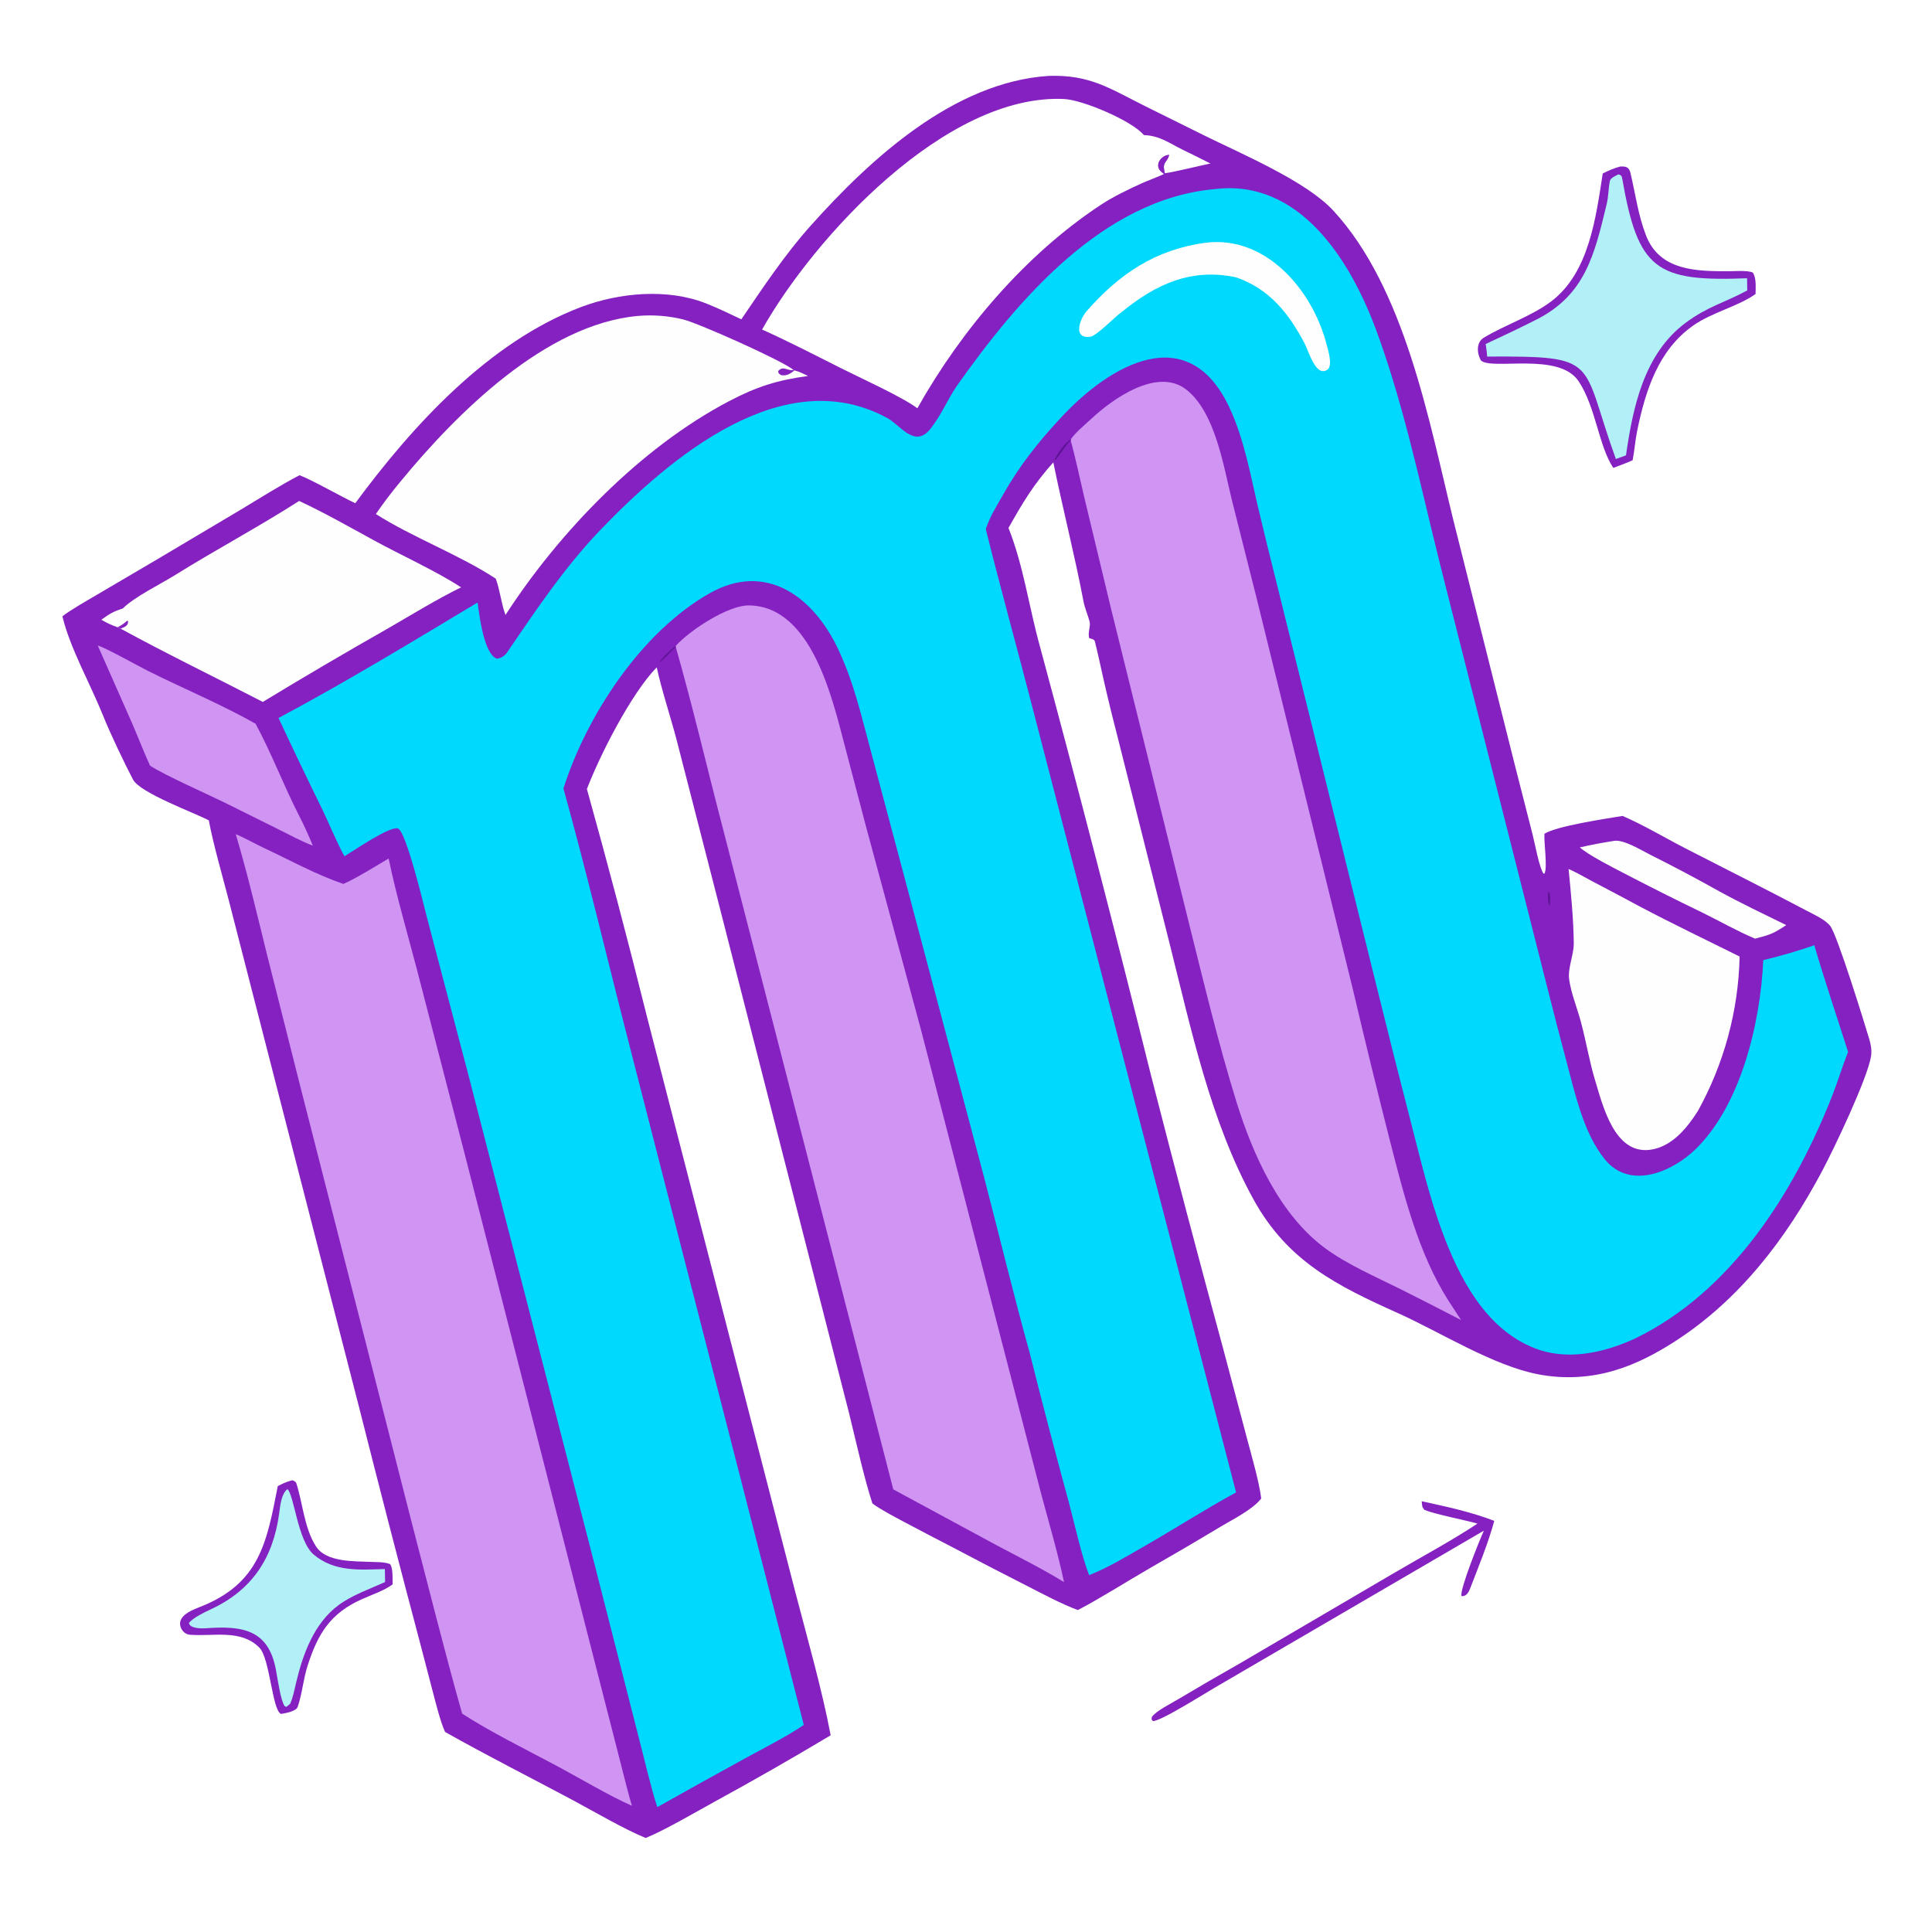
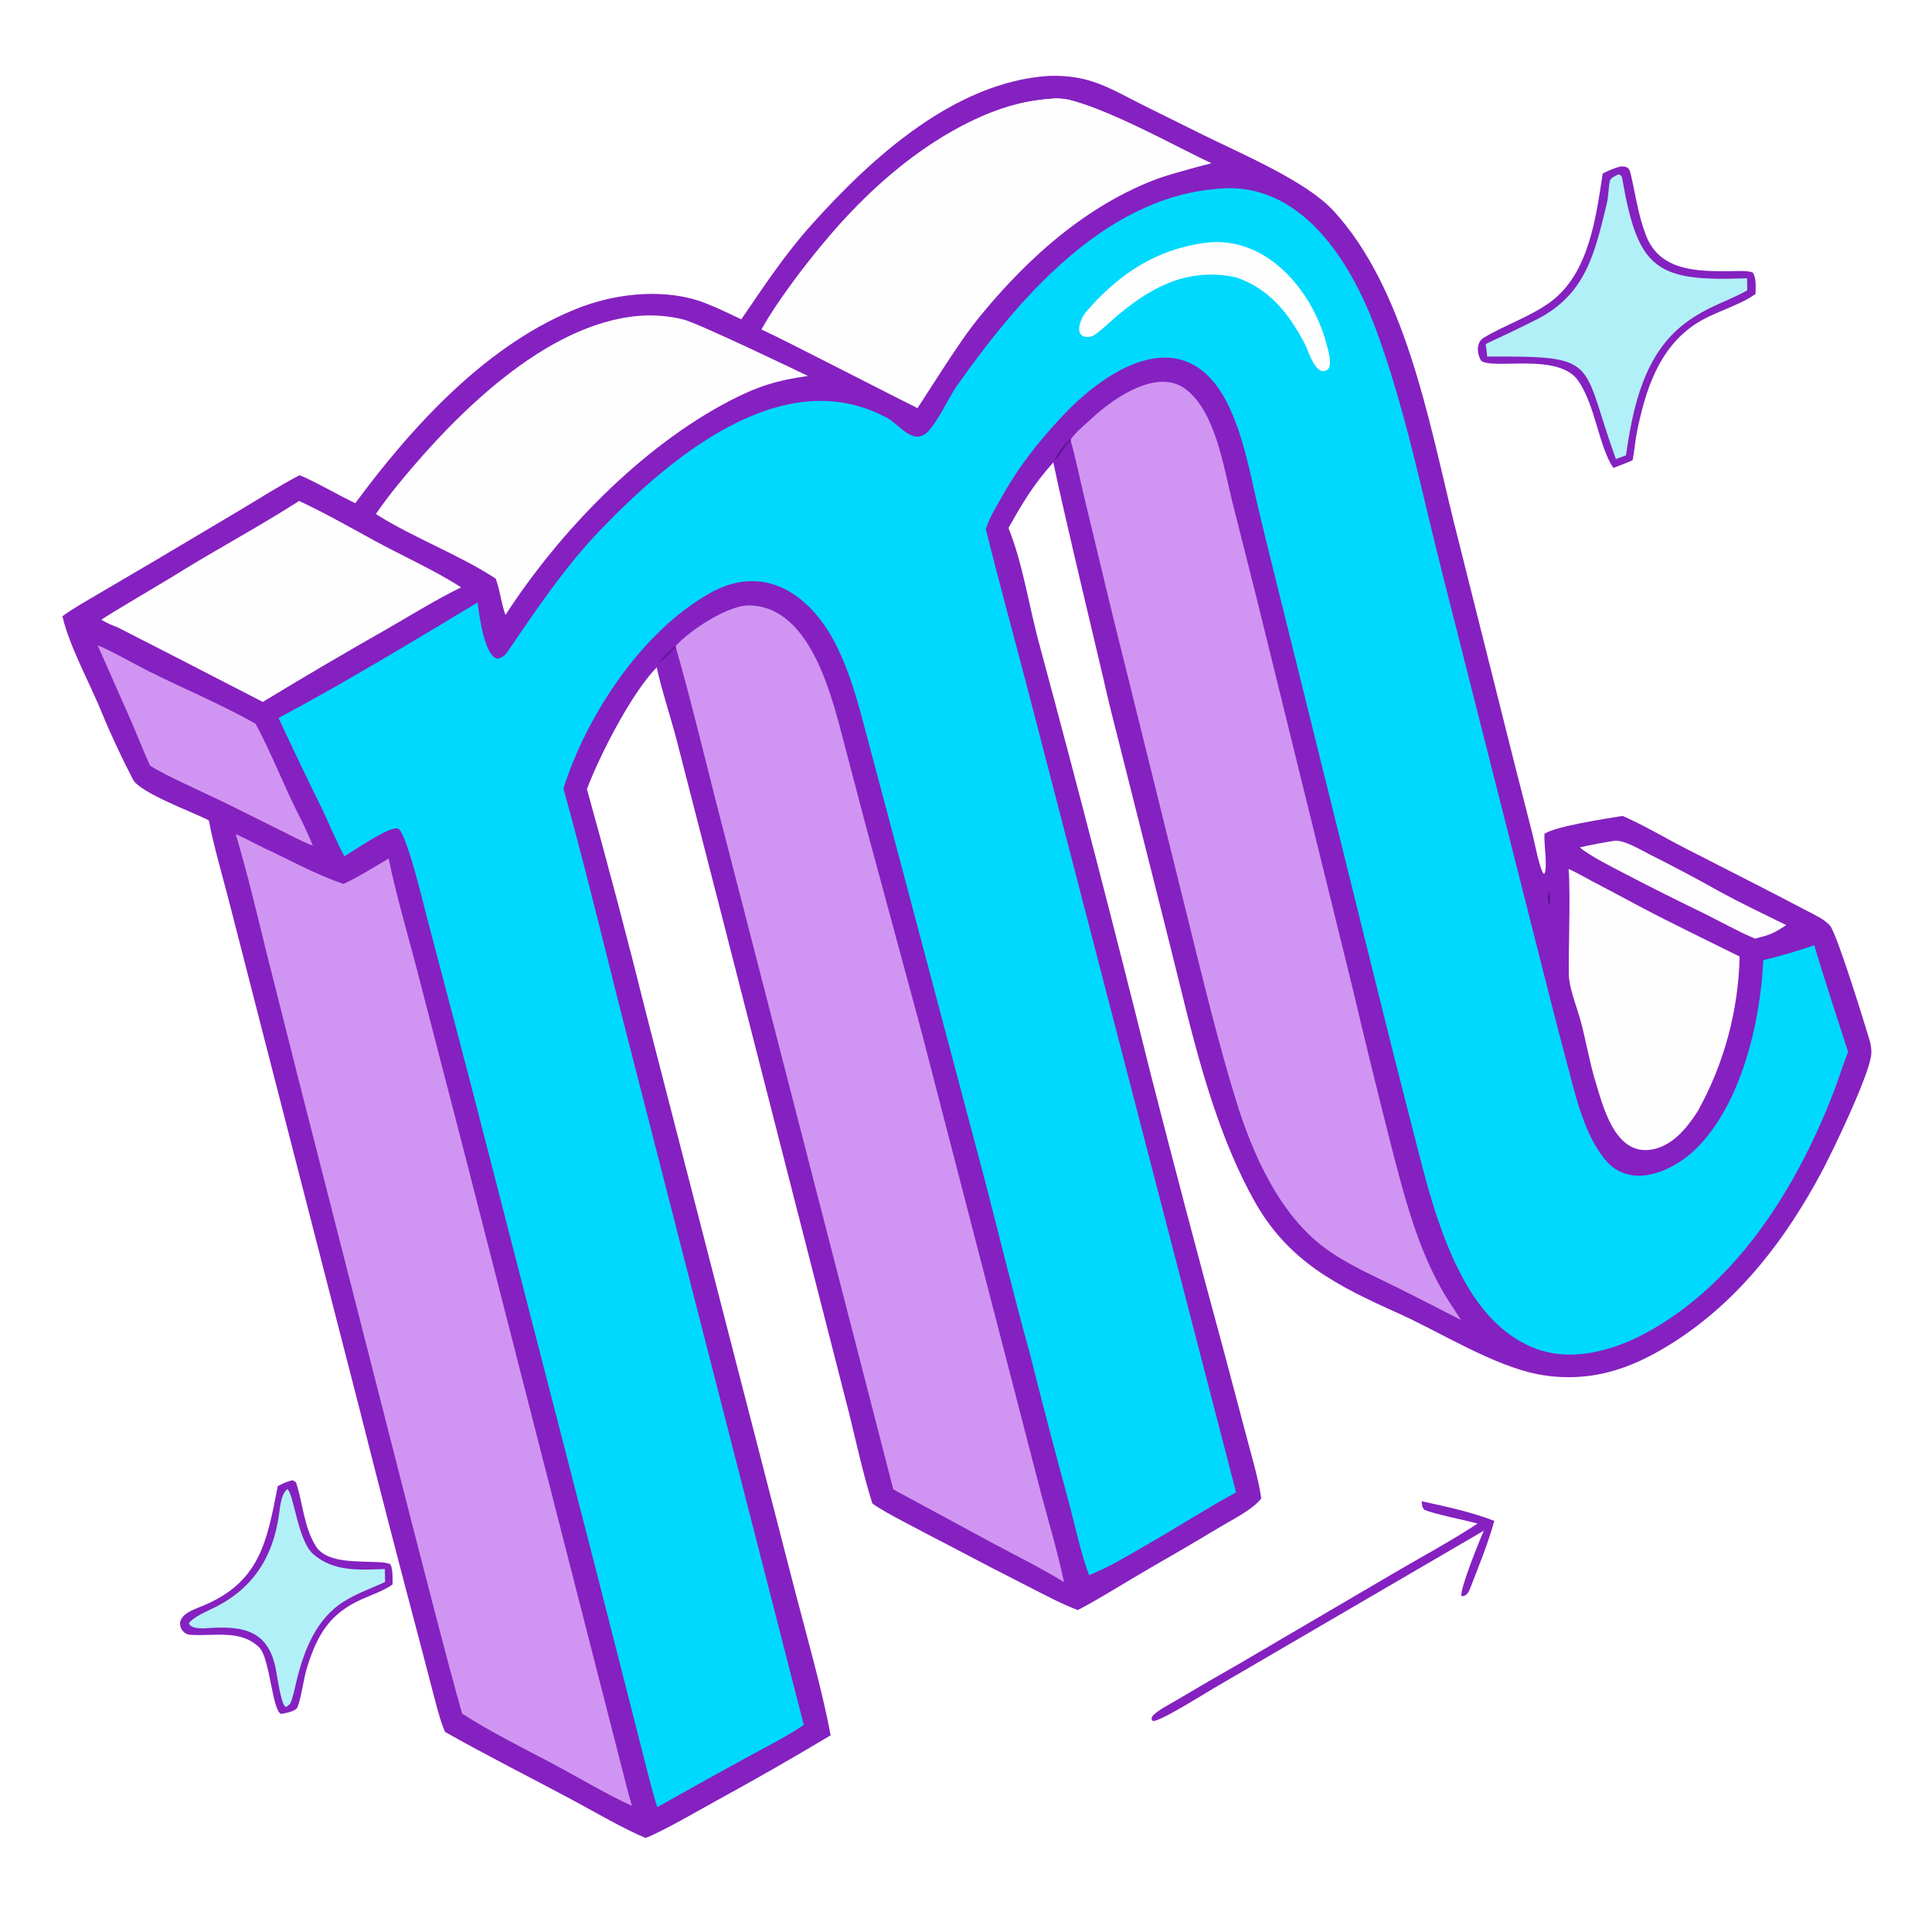
- <svg xmlns="http://www.w3.org/2000/svg" width="1024" height="1024" viewBox="0 0 1024 1024">
-   <path fill="#8521C0" d="M555.815 40.225C577.818 39.489 588.215 46.944 607.07 56.316L637.722 71.522C658.094 81.603 692.19 95.942 706.651 111.599C744.708 152.805 757.383 223.175 770.329 275.786L802.878 405.41L812.386 442.636C813.506 447.144 815.89 460.027 818.096 463.045L818.686 462.946C820.236 458.737 818.279 447.409 818.58 441.915C824.974 437.814 851.164 433.917 859.987 432.46C871.357 437.373 882.321 444 893.357 449.672C914.733 460.66 936.262 471.432 957.512 482.655C961.36 484.687 967.33 487.332 970.046 490.77C973.8 495.519 988.164 542.151 990.758 550.789C991.639 553.724 992.172 556.786 991.687 559.845C989.833 571.537 972.218 608.526 965.786 620.64C946.786 656.426 922.023 688.938 887.576 711.076C877.836 717.336 867.414 722.855 856.3 726.2C843.054 730.268 829.015 731.035 815.404 728.437C791.404 723.874 763.513 706.134 741.265 696.134C708.842 681.56 682.616 668.675 664.521 635.963C641.558 594.449 631.28 545.233 619.74 499.42L591.906 388.861C589.309 378.862 586.873 368.823 584.599 358.746C583.292 352.913 581.799 345.927 580.32 340.056C579.992 338.755 578.633 338.665 577.297 338.245C576.443 335.171 578.146 331.968 577.525 329.534C576.664 326.162 574.962 322.369 574.29 318.825C569.604 294.122 563.291 269.694 558.282 245.051C547.799 256.771 542.094 266.372 534.515 279.84C542.438 299.639 545.472 322.161 551.188 342.635C571.588 418.296 591.234 494.159 610.121 570.211C622.552 618.708 635.333 667.114 648.465 715.425L661.12 763.109C663.548 772.291 667.302 785.083 668.483 794.223C663.944 800.138 653.309 805.342 646.758 809.27C634.391 816.715 621.941 824.021 609.408 831.184C598.064 837.722 582.195 847.735 571.275 853.365C562.472 850.08 553.023 844.986 544.549 840.663C531.288 833.941 518.088 827.098 504.95 820.137C496.173 815.599 487.418 811.018 478.687 806.391C474.114 803.947 466.381 799.907 462.383 796.856C457.854 782.891 453.707 763.925 450.118 749.389L381.407 480.807L358.617 392.14C355.697 380.917 350.252 364.247 348.091 353.689C334.555 367.568 318.008 400.084 311.07 418.207C322.252 458.296 332.87 498.54 342.921 538.927L391.083 725.786L421.456 843.542C427.689 867.518 435.806 895.873 440.266 919.746C419.777 932.006 399.046 943.86 378.086 955.298C368.192 960.764 352.271 970.072 342.23 974.172C330.465 969.332 315.176 960.315 303.42 954.027C281.137 942.107 257.838 930.377 235.897 917.97C233.564 913.004 231.035 902.932 229.604 897.456L222.444 870.041C211.509 828.807 200.823 787.508 190.388 746.144L139.392 547.823L121.198 476.955C117.994 464.551 112.883 446.909 110.681 434.824C103.012 430.735 74.224 420.311 70.475 413.141C65.793 404.186 58.424 388.786 54.559 379.12C48.049 362.841 36.999 343.314 33.083 326.648C37.575 323.161 45.685 318.596 50.831 315.547L82.695 296.826L127.52 270.182C137.765 264.031 148.192 257.415 158.736 251.878C164.937 254.117 180.8 263.207 188.305 266.716C218.453 225.818 259.037 181.25 307.92 162.756C328.214 155.078 353.684 152.78 373.942 160.701C380.244 163.165 386.726 166.309 392.914 169.246C404.458 152.312 415.919 135.011 429.579 119.723C461.439 84.065 505.628 43.497 555.815 40.225ZM617.009 92.147C610.326 88.179 615.772 82.066 619.631 82.122C618.643 86.42 615.885 85.421 617.24 91.22L617.387 91.822C621.52 91.371 635.918 87.818 641.554 86.663C636.76 84.17 631.901 81.839 627.05 79.468C619.662 75.856 614.776 71.922 606.272 71.592C600.007 64.002 573.906 52.946 564.021 52.476C501.365 49.499 431.513 125.751 403.916 174.666C417.687 180.832 432.431 188.446 446.015 195.288C455.707 200.17 478.187 210.345 486.216 216.389C509.559 174.903 543.604 134.744 583.69 108.415C590.289 104.08 597.853 100.499 605.015 97.2C606.915 96.325 616.144 92.776 617.009 92.147Z" />
-   <path fill="#00D9FE" d="M644.065 100.202C689.153 94.796 715.98 138.578 729.433 175.047C740.162 204.13 747.519 233.834 754.739 263.913C759.625 284.531 764.706 305.102 769.983 325.623L820.876 526.482C823.915 538.509 827.036 550.516 830.237 562.501C834.844 579.711 839.269 600.523 850.596 614.475C863.791 630.728 885.953 621.305 898.395 609.368C922.802 585.952 933.126 541.754 934.57 508.893C943.711 506.714 952.736 504.075 961.611 500.985C967.071 519.66 973.624 538.945 979.526 557.583C976.546 564.921 974.36 572.399 971.475 579.813C951.334 631.557 917.877 684.739 866.26 709.608C849.964 717.029 830.87 721.308 813.657 714.674C787.331 704.529 773.304 677.109 764.123 652.067C757.635 634.373 753.089 615.387 748.359 597.004C741.97 572.28 735.722 547.521 729.616 522.727L676.772 309.612C673.312 295.867 669.942 282.1 666.66 268.311C662.592 250.738 659.315 232.654 651.787 216.359C629.933 169.053 588.488 193.065 562.097 221.582C550.078 234.57 540.304 246.855 531.539 262.382C527.884 268.856 524.949 273.264 522.473 280.373C530.33 311.975 539.424 344.641 547.582 376.363L655.146 790.992C638.775 799.923 622.918 810.124 606.731 819.406C597.255 824.839 587.417 830.86 577.252 834.853C573.214 824.555 569.464 807.245 566.412 795.889C559.248 769.707 552.37 743.448 545.78 717.116C537.306 686.739 529.538 654.398 521.505 623.697L477.056 456.229L460.998 395.946C456.092 377.61 452.235 360.886 444.108 343.791C431.005 316.227 406.039 297.568 376.165 314.421C340.076 334.78 310.936 379.057 298.632 417.935C310.97 462.275 321.802 508.202 333.335 552.951L426.024 914.239C417.608 920.079 404.37 926.775 395.093 931.864C379.472 940.414 363.905 949.064 348.394 957.812C344.894 947.188 341.305 931.401 338.356 920.152L315.655 831.177L248.276 569.794L226.296 486.288C224.918 481.125 215.301 440.507 210.912 439.117C206.6 437.752 188.338 450.348 182.571 453.839C178.752 447.021 174.471 436.61 170.947 429.269C163.005 413.109 155.231 396.867 147.628 380.545C182.207 362.164 219.458 339.573 253.128 319.348C254.003 325.641 256.409 346.751 263.356 349.118C265.53 348.941 267.624 347.513 268.811 345.766C284.031 323.371 299.552 300.263 318.423 280.669C354.913 242.777 415.09 191.42 470.368 221.61C477.289 225.39 484.802 237.807 493.176 227.279C498.679 220.295 502.053 212.207 506.937 204.834C539.253 159.03 584.639 105.394 644.065 100.202Z" />
-   <path fill="#FFFEFE" d="M638.829 128.672C670.931 124.617 695.371 153.604 702.905 181.752C703.812 185.139 706.637 193.93 703.475 195.99C697.257 200.041 693.529 185.7 691.448 181.99C683.071 166.079 672.809 153.08 655.138 146.989C631.591 141.948 612.625 150.502 594.402 165.499C591.137 167.624 581.525 177.826 577.946 178.463C568.451 179.793 572.242 169.178 575.881 165.01C593.22 145.149 612.449 132.272 638.829 128.672Z" />
-   <path fill="#D095F2" d="M358.091 342.414C365.354 334.264 385.784 320.722 397.011 320.881C430.216 321.353 441.161 370.293 447.859 395.696L459.03 438.191L488.174 545.925L538.058 738.527L551.898 792.007C556.062 807.505 560.622 822.849 563.957 838.552C552.228 831.336 539.82 825.194 527.663 818.715L473.458 789.405L383.715 441.27C375.287 409.136 367.185 374.476 358.17 342.895L358.091 342.414Z" />
-   <path fill="#D095F2" d="M124.968 442.164C128.173 443.335 136.185 447.715 139.697 449.359C153.71 455.915 167.311 463.463 181.981 468.506C187.901 466.046 199.979 458.583 205.992 455.034C209.769 473.562 216.112 495.286 220.961 513.795L246.104 610.895L331.756 945.497C332.731 949.383 333.784 953.249 334.914 957.093C323.363 952.081 305.525 941.484 294.007 935.368C278.135 926.939 259.805 917.879 244.94 908.253C235.624 875.313 226.893 840.194 218.222 806.979L158.79 574.334L141.584 506.218C136.141 484.217 131.45 464.011 124.968 442.164Z" />
-   <path fill="#D095F2" d="M567.626 232.691C570.723 228.52 574.726 225.438 578.308 222.079C589.662 211.433 613.552 194.336 628.979 206.659C644.126 218.759 648.496 247.013 652.896 264.957L666.289 318.067L717.143 524.738C723.38 551.253 729.853 577.712 736.562 604.112C743.93 632.727 751.621 664.167 767.723 689.421C769.906 692.845 772.208 696.191 774.389 699.641C763.586 694.063 752.687 688.45 741.829 683.044C728.879 676.596 714.208 670.272 702.519 661.706C678.272 643.934 664.06 612.069 655.319 583.909C645.764 553.129 637.985 520.59 630.147 489.215L589.052 323.36L574.709 263.664C572.475 254.298 570.041 242.585 567.48 233.455L567.626 232.691Z" />
-   <path fill="#FFFEFE" d="M199.218 272.433C203.374 266.393 207.81 260.552 212.511 254.926C242.007 219.126 289.112 171.901 338.004 167.462C346.115 166.751 354.289 167.381 362.195 169.328C370.485 171.432 414.671 191.117 420.624 196.115L421.038 196.328C423.698 196.945 425.795 198.097 428.263 199.27C411.903 201.501 401.054 204.954 386.462 212.598C339.582 237.154 296.347 282.007 267.915 325.949C265.522 319.414 265.055 312.797 262.749 306.693C244.014 294.297 217.749 284.386 199.218 272.433Z" />
-   <path fill="#8521C0" d="M421.038 196.328C418.999 198.105 416.563 199.485 413.85 198.766C412.402 197.524 412.753 198.263 412.456 196.649C415.232 193.646 416.874 196.642 420.624 196.115L421.038 196.328Z" />
-   <path fill="#FFFEFE" d="M158.55 265.518C171.778 271.674 185.268 279.324 198.174 286.393C212.08 294.009 231.431 302.802 244.375 311.306C231.653 317.529 218.165 325.836 205.766 332.997C183.416 345.68 161.256 358.693 139.292 372.033C114.569 359.249 88.216 346.463 63.927 333.194C63.563 332.937 62.736 332.656 62.278 332.473C58.599 331.058 57.103 330.44 53.715 328.482C58.163 325.272 59.794 324.221 65.095 322.507C71.235 316.336 84.914 309.711 92.6 304.917C114.285 291.393 137.04 279.295 158.55 265.518Z" />
-   <path fill="#8521C0" d="M62.278 332.473C64.484 331.4 65.476 330.612 67.363 329.03L67.87 329.132C68.093 331.714 66.071 332.313 63.927 333.194C63.563 332.937 62.736 332.656 62.278 332.473Z" />
-   <path fill="#FFFEFE" d="M831.384 460.608C834.804 461.98 840.331 465.188 843.746 467.001C852.175 471.41 860.578 475.869 868.955 480.377C886.339 489.57 904.44 498.225 922.034 506.978C921.407 535.713 913.786 563.862 899.831 588.988C898.383 591.268 896.83 593.481 895.178 595.618C890.025 602.302 883.006 608.436 874.288 609.447C855.674 611.607 849.558 586.191 845.459 572.664C842.394 562.552 840.612 551.583 837.832 541.347C835.806 533.884 832.726 526.576 831.663 518.937C830.929 513.127 834.064 506.241 834.13 500.328C834.033 487.397 832.633 473.456 831.384 460.608Z" />
-   <path fill="#D095F2" d="M51.812 342.136C55.735 343.174 73.13 352.949 78.351 355.558C96.919 364.839 117.557 373.438 135.473 383.615C143.907 399.176 150.468 416.654 158.597 432.467C161.112 437.359 163.732 443.133 165.813 448.214C160.142 446.092 153.543 442.543 148.026 439.789L119.265 425.487C109.052 420.47 87.862 411.177 79.534 405.822C76.117 398.35 73.094 390.453 69.808 382.876L51.812 342.136Z" />
-   <path fill="#FFFEFE" d="M855.508 445.667C860.609 444.861 869.922 450.645 874.682 453.041C886.98 459.19 899.131 465.63 911.122 472.357C922.23 478.46 935.282 484.712 946.738 490.32C939.909 494.832 938.211 495.471 930.215 497.5C920.48 493.387 912.009 488.474 902.598 483.85C888.488 477.032 874.481 470.003 860.581 462.766C854.838 459.777 841.926 453.228 837.351 449.141C843.694 447.666 849.069 446.717 855.508 445.667Z" />
-   <path fill="#8521C0" d="M617.009 92.147C610.326 88.179 615.772 82.066 619.631 82.122C618.643 86.42 615.885 85.421 617.24 91.22L617.387 91.822L617.009 92.147Z" />
-   <path fill="#5F1396" d="M567.626 232.691L567.48 233.455C564.594 235.898 560.792 243.17 558.616 244.225C560.306 240.582 564.246 234.802 567.626 232.691Z" />
-   <path fill="#5F1396" d="M358.091 342.414L358.17 342.895C354.766 346.094 353.418 348.024 349.419 351.316C350.221 349.204 355.888 343.882 358.091 342.414Z" />
-   <path fill="#5F1396" d="M820.555 472.324C822.069 474.013 821.548 477.764 821.492 480.193C819.946 478.216 820.479 474.995 820.555 472.324Z" />
-   <path fill="#8521C0" d="M858.718 88.269C861.746 88.133 863.402 88.444 864.176 91.675C866.901 103.053 868.157 113.748 872.425 124.799C879.709 143.657 899.351 143.797 916.495 143.756C919.818 143.748 926.039 143.19 929.025 144.444C930.993 147.523 930.496 152.068 930.488 155.822C921.175 162.476 907.42 165.508 897.391 172.574C878.915 185.591 872.113 207.055 867.749 228.275C866.67 233.525 866.349 238.747 865.33 243.941C862.037 245.43 858.474 246.715 855.083 248C847.322 236.449 845.737 215.387 836.588 201.917C826.092 186.464 790.824 196.359 784.935 191.077C782.814 187.472 782.285 181.523 786.386 179.031C797.519 172.265 811.749 167.602 822.12 159.789C842.268 144.608 845.857 115.246 849.481 91.972C852.23 90.503 855.709 89.051 858.718 88.269Z" />
-   <path fill="#B2F0F8" d="M857.779 92.429C858.839 92.613 859.546 93.134 859.74 94.254C868.165 143.018 877.67 149.372 925.972 147.485L926.084 153.932C914.438 160.267 905.181 162.367 893.499 171.033C871.433 187.399 865.503 215.609 861.801 241.34L856.442 243.291C837.359 190.521 848.86 188.761 788.206 188.979C788.072 186.55 787.792 184.716 787.44 182.33C796.777 177.998 805.406 173.915 814.465 169.316C840.245 156.227 845.114 134.844 851.464 108.628C852.616 103.87 852.388 100.65 853.236 96.021C853.546 94.326 856.184 93.237 857.779 92.429Z" />
-   <path fill="#8521C0" d="M154.932 784.575C155.871 784.882 156.765 785.247 157.092 786.262C160.579 797.16 161.191 809.68 167.446 819.565C172.87 828.138 187.746 827.414 196.615 827.839C200.038 828.003 203.432 827.778 206.7 828.976C208.367 830.806 208.043 837.15 208.084 839.77C204.015 842.872 196.885 845.343 192.003 847.514C175.117 855.026 168.517 865.752 163.01 882.926C160.767 889.922 160.109 898.017 157.772 904.67C156.936 907.051 151.541 907.967 148.944 908.429C144.231 906.437 143.1 878.926 137.443 873.243C127.614 863.368 113.204 867.427 100.691 866.451C97.29 866.186 94.976 862.694 95.505 859.668C96.414 855.337 102.446 853.116 106.175 851.643C137.746 839.172 141.397 817.432 147.232 787.655C150.422 786.065 151.462 785.496 154.932 784.575Z" />
-   <path fill="#B2F0F8" d="M152.324 789.293C155.835 791.916 157.771 816.823 166.279 823.97C177.281 833.213 190.594 832.036 203.981 831.626L204.112 838.518C195.986 842.178 186.566 845.465 179.44 850.75C166.456 860.38 160.531 876.683 156.948 891.837C156.197 895.016 155.176 900.154 153.739 903.133C152.941 903.763 152.278 904.287 151.751 904.703L150.814 904.233C148.719 900.992 147.27 890.555 146.535 886.714C143.013 863.956 129.239 861.53 109.205 863.003C106.892 863.173 100.515 863.263 100.16 860.138C102.617 857.306 108.251 854.586 111.538 853.064C133.469 842.931 144.716 826.006 147.947 802.277C148.507 798.163 149.036 791.787 152.324 789.293Z" />
-   <path fill="#8521C0" d="M753.519 795.691C766.481 798.511 779.652 801.317 792.001 806.096C788.805 817.827 783.618 830.481 779.22 841.873C778.429 843.921 777.117 846.364 774.599 845.909C773.64 842.468 784.254 816.124 786.485 811.276L646.27 893.079C641.078 895.952 614.582 912.842 611.041 912.164C610.112 910.981 610.331 911.654 610.51 910.036C612.821 906.761 620.366 903.08 624.059 900.856C635.187 894.235 646.384 887.729 657.647 881.34L739.262 833.496C753.239 825.264 769.733 816.446 783.098 807.531C775.986 805.543 760.342 802.547 754.915 800.235C753.479 798.326 753.908 798.418 753.519 795.691Z" />
+ <svg xmlns="http://www.w3.org/2000/svg" width="100%" height="100%" viewBox="0 0 1024 1024" version="1.1" xml:space="preserve" style="fill-rule:evenodd;clip-rule:evenodd;stroke-linejoin:round;stroke-miterlimit:2;">
+   <path d="M555.815,40.225C577.818,39.489 588.215,46.944 607.07,56.316L637.722,71.522C658.094,81.603 692.19,95.942 706.651,111.599C744.708,152.805 757.383,223.175 770.329,275.786L802.878,405.41L812.386,442.636C813.506,447.144 815.89,460.027 818.096,463.045L818.686,462.946C820.236,458.737 818.279,447.409 818.58,441.915C824.974,437.814 851.164,433.917 859.987,432.46C871.357,437.373 882.321,444 893.357,449.672C914.733,460.66 936.262,471.432 957.512,482.655C961.36,484.687 967.33,487.332 970.046,490.77C973.8,495.519 988.164,542.151 990.758,550.789C991.639,553.724 992.172,556.786 991.687,559.845C989.833,571.537 972.218,608.526 965.786,620.64C946.786,656.426 922.023,688.938 887.576,711.076C877.836,717.336 867.414,722.855 856.3,726.2C843.054,730.268 829.015,731.035 815.404,728.437C791.404,723.874 763.513,706.134 741.265,696.134C708.842,681.56 682.616,668.675 664.521,635.963C641.558,594.449 631.28,545.233 619.74,499.42L591.906,388.861C589.309,378.862 586.873,368.823 584.599,358.746C583.292,352.913 563.291,269.694 558.282,245.051C547.799,256.771 542.094,266.372 534.515,279.84C542.438,299.639 545.472,322.161 551.188,342.635C571.588,418.296 591.234,494.159 610.121,570.211C622.552,618.708 635.333,667.114 648.465,715.425L661.12,763.109C663.548,772.291 667.302,785.083 668.483,794.223C663.944,800.138 653.309,805.342 646.758,809.27C634.391,816.715 621.941,824.021 609.408,831.184C598.064,837.722 582.195,847.735 571.275,853.365C562.472,850.08 553.023,844.986 544.549,840.663C531.288,833.941 518.088,827.098 504.95,820.137C496.173,815.599 487.418,811.018 478.687,806.391C474.114,803.947 466.381,799.907 462.383,796.856C457.854,782.891 453.707,763.925 450.118,749.389L381.407,480.807L358.617,392.14C355.697,380.917 350.252,364.247 348.091,353.689C334.555,367.568 318.008,400.084 311.07,418.207C322.252,458.296 332.87,498.54 342.921,538.927L391.083,725.786L421.456,843.542C427.689,867.518 435.806,895.873 440.266,919.746C419.777,932.006 399.046,943.86 378.086,955.298C368.192,960.764 352.271,970.072 342.23,974.172C330.465,969.332 315.176,960.315 303.42,954.027C281.137,942.107 257.838,930.377 235.897,917.97C233.564,913.004 231.035,902.932 229.604,897.456L222.444,870.041C211.509,828.807 200.823,787.508 190.388,746.144L139.392,547.823L121.198,476.955C117.994,464.551 112.883,446.909 110.681,434.824C103.012,430.735 74.224,420.311 70.475,413.141C65.793,404.186 58.424,388.786 54.559,379.12C48.049,362.841 36.999,343.314 33.083,326.648C37.575,323.161 45.686,318.596 50.831,315.547L82.695,296.826L127.52,270.182C137.765,264.031 148.192,257.415 158.736,251.878C164.937,254.117 180.8,263.207 188.305,266.716C218.453,225.818 259.037,181.25 307.92,162.756C328.214,155.078 353.684,152.78 373.942,160.701C380.244,163.165 386.726,166.309 392.914,169.246C404.458,152.312 415.919,135.011 429.579,119.723C461.439,84.065 505.628,43.497 555.815,40.225ZM605.015,97.2C606.915,96.325 635.918,87.818 641.554,86.663C636.76,84.17 631.901,81.839 627.05,79.468C619.662,75.856 573.906,52.946 564.021,52.476C501.365,49.499 431.513,125.751 403.916,174.666C417.687,180.832 432.431,188.446 446.015,195.288C455.707,200.17 478.187,210.345 486.216,216.389C509.559,174.903 543.604,134.744 583.69,108.415C590.289,104.08 597.853,100.499 605.015,97.2Z" style="fill:rgb(133,33,192);fill-rule:nonzero;" />
+   <path d="M644.065,100.202C689.153,94.796 715.98,138.578 729.433,175.047C740.162,204.13 747.519,233.834 754.739,263.913C759.625,284.531 764.706,305.102 769.983,325.623L820.876,526.482C823.915,538.509 827.036,550.516 830.237,562.501C834.844,579.711 839.269,600.523 850.596,614.475C863.791,630.728 885.953,621.305 898.395,609.368C922.802,585.952 933.126,541.754 934.57,508.893C943.711,506.714 952.736,504.075 961.611,500.985C967.071,519.66 973.624,538.945 979.526,557.583C976.546,564.921 974.36,572.399 971.475,579.813C951.334,631.557 917.877,684.739 866.26,709.608C849.964,717.029 830.87,721.308 813.657,714.674C787.331,704.529 773.304,677.109 764.123,652.067C757.635,634.373 753.089,615.387 748.359,597.004C741.97,572.28 735.722,547.521 729.616,522.727L676.772,309.612C673.312,295.867 669.942,282.1 666.66,268.311C662.592,250.738 659.315,232.654 651.787,216.359C629.933,169.053 588.488,193.065 562.097,221.582C550.078,234.57 540.304,246.855 531.539,262.382C527.884,268.856 524.949,273.264 522.473,280.373C530.33,311.975 539.424,344.641 547.582,376.363L655.146,790.992C638.775,799.923 622.918,810.124 606.731,819.406C597.255,824.839 587.417,830.86 577.252,834.853C573.214,824.555 569.464,807.245 566.412,795.889C559.248,769.707 552.37,743.448 545.78,717.116C537.306,686.739 529.538,654.398 521.505,623.697L477.056,456.229L460.998,395.946C456.092,377.61 452.235,360.886 444.108,343.791C431.005,316.227 406.039,297.568 376.165,314.421C340.076,334.78 310.936,379.057 298.632,417.935C310.97,462.275 321.802,508.202 333.335,552.951L426.024,914.239C417.608,920.079 404.37,926.775 395.093,931.864C379.472,940.414 363.905,949.064 348.394,957.812C344.894,947.188 341.305,931.401 338.356,920.152L315.655,831.177L248.276,569.794L226.296,486.288C224.918,481.125 215.301,440.507 210.912,439.117C206.6,437.752 188.338,450.348 182.571,453.839C178.752,447.021 174.471,436.61 170.947,429.269C163.005,413.109 155.231,396.867 147.628,380.545C182.207,362.164 219.458,339.573 253.128,319.348C254.003,325.641 256.409,346.751 263.356,349.118C265.53,348.941 267.624,347.513 268.811,345.766C284.031,323.371 299.552,300.263 318.423,280.669C354.913,242.777 415.09,191.42 470.368,221.61C477.289,225.39 484.802,237.807 493.176,227.279C498.679,220.295 502.053,212.207 506.937,204.834C539.253,159.03 584.639,105.394 644.065,100.202Z" style="fill:rgb(0,217,254);fill-rule:nonzero;" />
+   <path d="M638.829,128.672C670.931,124.617 695.371,153.604 702.905,181.752C703.812,185.139 706.637,193.93 703.475,195.99C697.257,200.041 693.529,185.7 691.448,181.99C683.071,166.079 672.809,153.08 655.138,146.989C631.591,141.948 612.625,150.502 594.402,165.499C591.137,167.624 581.525,177.826 577.946,178.463C568.451,179.793 572.242,169.178 575.881,165.01C593.22,145.149 612.449,132.272 638.829,128.672Z" style="fill:rgb(255,254,254);fill-rule:nonzero;" />
+   <path d="M358.091,342.414C365.354,334.264 385.784,320.722 397.011,320.881C430.216,321.353 441.161,370.293 447.859,395.696L459.03,438.191L488.174,545.925L538.058,738.527L551.898,792.007C556.062,807.505 560.622,822.849 563.957,838.552C552.228,831.336 539.82,825.194 527.663,818.715L473.458,789.405L383.715,441.27C375.287,409.136 367.185,374.476 358.17,342.895L358.091,342.414Z" style="fill:rgb(208,149,242);fill-rule:nonzero;" />
+   <path d="M124.968,442.164C128.173,443.335 136.185,447.715 139.697,449.359C153.71,455.915 167.311,463.463 181.981,468.506C187.901,466.046 199.979,458.583 205.992,455.034C209.769,473.562 216.112,495.286 220.961,513.795L246.104,610.895L331.756,945.497C332.731,949.383 333.784,953.249 334.914,957.093C323.363,952.081 305.525,941.484 294.007,935.368C278.135,926.939 259.805,917.879 244.94,908.253C235.624,875.313 226.893,840.194 218.222,806.979L158.79,574.334L141.584,506.218C136.141,484.217 131.45,464.011 124.968,442.164Z" style="fill:rgb(208,149,242);fill-rule:nonzero;" />
+   <path d="M567.626,232.691C570.723,228.52 574.726,225.438 578.308,222.079C589.662,211.433 613.552,194.336 628.979,206.659C644.126,218.759 648.496,247.013 652.896,264.957L666.289,318.067L717.143,524.738C723.38,551.253 729.853,577.712 736.562,604.112C743.93,632.727 751.621,664.167 767.723,689.421C769.906,692.845 772.208,696.191 774.389,699.641C763.586,694.063 752.687,688.45 741.829,683.044C728.879,676.596 714.208,670.272 702.519,661.706C678.272,643.934 664.06,612.069 655.319,583.909C645.764,553.129 637.985,520.59 630.147,489.215L589.052,323.36L574.709,263.664C572.475,254.298 570.041,242.585 567.48,233.455L567.626,232.691Z" style="fill:rgb(208,149,242);fill-rule:nonzero;" />
+   <path d="M199.218,272.433C203.374,266.393 207.81,260.552 212.511,254.926C242.007,219.126 289.112,171.901 338.004,167.462C346.115,166.751 354.289,167.381 362.195,169.328C370.485,171.432 425.795,198.097 428.263,199.27C411.903,201.501 401.054,204.954 386.462,212.598C339.582,237.154 296.347,282.007 267.915,325.949C265.522,319.414 265.055,312.797 262.749,306.693C244.014,294.297 217.749,284.386 199.218,272.433Z" style="fill:rgb(255,254,254);fill-rule:nonzero;" />
+   <path d="M158.55,265.518C171.778,271.674 185.268,279.324 198.174,286.393C212.08,294.009 231.431,302.802 244.375,311.306C231.653,317.529 218.165,325.836 205.766,332.997C183.416,345.68 161.256,358.693 139.292,372.033C114.569,359.249 62.736,332.656 62.278,332.473C58.599,331.058 57.103,330.44 53.715,328.482C58.163,325.272 84.914,309.711 92.6,304.917C114.285,291.393 137.04,279.295 158.55,265.518Z" style="fill:rgb(255,254,254);fill-rule:nonzero;" />
+   <path d="M831.384,460.608C834.804,461.98 840.331,465.188 843.746,467.001C852.175,471.41 860.578,475.869 868.955,480.377C886.339,489.57 904.44,498.225 922.034,506.978C921.407,535.713 913.786,563.862 899.831,588.988C898.383,591.268 896.83,593.481 895.178,595.618C890.025,602.302 883.006,608.436 874.288,609.447C855.674,611.607 849.558,586.191 845.459,572.664C842.394,562.552 840.612,551.583 837.832,541.347C835.806,533.884 832.726,526.576 831.663,518.937C830.929,513.127 832.633,473.456 831.384,460.608Z" style="fill:rgb(255,254,254);fill-rule:nonzero;" />
+   <path d="M51.812,342.136C55.735,343.174 73.13,352.949 78.351,355.558C96.919,364.839 117.557,373.438 135.473,383.615C143.907,399.176 150.468,416.654 158.597,432.467C161.112,437.359 163.732,443.133 165.813,448.214C160.142,446.092 153.543,442.543 148.026,439.789L119.265,425.487C109.052,420.47 87.862,411.177 79.534,405.822C76.117,398.35 73.094,390.453 69.808,382.876L51.812,342.136Z" style="fill:rgb(208,149,242);fill-rule:nonzero;" />
+   <path d="M855.508,445.667C860.609,444.861 869.922,450.645 874.682,453.041C886.98,459.19 899.131,465.63 911.122,472.357C922.23,478.46 935.282,484.712 946.738,490.32C939.909,494.832 938.211,495.471 930.215,497.5C920.48,493.387 912.009,488.474 902.598,483.85C888.488,477.032 874.481,470.003 860.581,462.766C854.838,459.777 841.926,453.228 837.351,449.141C843.694,447.666 849.069,446.717 855.508,445.667Z" style="fill:rgb(255,254,254);fill-rule:nonzero;" />
+   <path d="M567.626,232.691L567.48,233.455C564.594,235.898 560.792,243.17 558.616,244.225C560.306,240.582 564.246,234.802 567.626,232.691Z" style="fill:rgb(95,19,150);fill-rule:nonzero;" />
+   <path d="M358.091,342.414L358.17,342.895C354.766,346.094 353.418,348.024 349.419,351.316C350.221,349.204 355.888,343.882 358.091,342.414Z" style="fill:rgb(95,19,150);fill-rule:nonzero;" />
+   <path d="M820.555,472.324C822.069,474.013 821.548,477.764 821.492,480.193C819.946,478.216 820.479,474.995 820.555,472.324Z" style="fill:rgb(95,19,150);fill-rule:nonzero;" />
+   <path d="M858.718,88.269C861.746,88.133 863.402,88.444 864.176,91.675C866.901,103.053 868.157,113.748 872.425,124.799C879.709,143.657 899.351,143.797 916.495,143.756C919.818,143.748 926.039,143.19 929.025,144.444C930.993,147.523 930.496,152.068 930.488,155.822C921.175,162.476 907.42,165.508 897.391,172.574C878.915,185.591 872.113,207.055 867.749,228.275C866.67,233.525 866.349,238.747 865.33,243.941C862.037,245.43 858.474,246.715 855.083,248C847.322,236.449 845.737,215.387 836.588,201.917C826.092,186.464 790.824,196.359 784.935,191.077C782.814,187.472 782.285,181.523 786.386,179.031C797.519,172.265 811.749,167.602 822.12,159.789C842.268,144.608 845.857,115.246 849.481,91.972C852.23,90.503 855.709,89.051 858.718,88.269Z" style="fill:rgb(133,33,192);fill-rule:nonzero;" />
+   <path d="M857.779,92.429C858.839,92.613 859.546,93.134 859.74,94.254C868.165,143.018 877.67,149.372 925.972,147.485L926.084,153.932C914.438,160.267 905.181,162.367 893.499,171.033C871.433,187.399 865.503,215.609 861.801,241.34L856.442,243.291C837.359,190.521 848.86,188.761 788.206,188.979C788.072,186.55 787.792,184.716 787.44,182.33C796.777,177.998 805.406,173.915 814.465,169.316C840.245,156.227 845.114,134.844 851.464,108.628C852.616,103.87 852.388,100.65 853.236,96.021C853.546,94.326 856.184,93.237 857.779,92.429Z" style="fill:rgb(178,240,248);fill-rule:nonzero;" />
+   <path d="M154.932,784.575C155.871,784.882 156.765,785.247 157.092,786.262C160.579,797.16 161.191,809.68 167.446,819.565C172.87,828.138 187.746,827.414 196.615,827.839C200.038,828.003 203.432,827.778 206.7,828.976C208.367,830.806 208.043,837.15 208.084,839.77C204.015,842.872 196.885,845.343 192.003,847.514C175.117,855.026 168.517,865.752 163.01,882.926C160.767,889.922 160.109,898.017 157.772,904.67C156.936,907.051 151.541,907.967 148.944,908.429C144.231,906.437 143.1,878.926 137.443,873.243C127.614,863.368 113.204,867.427 100.691,866.451C97.29,866.186 94.976,862.694 95.505,859.668C96.414,855.337 102.446,853.116 106.175,851.643C137.746,839.172 141.397,817.432 147.232,787.655C150.422,786.065 151.462,785.496 154.932,784.575Z" style="fill:rgb(133,33,192);fill-rule:nonzero;" />
+   <path d="M152.324,789.293C155.835,791.916 157.771,816.823 166.279,823.97C177.281,833.213 190.594,832.036 203.981,831.626L204.112,838.518C195.986,842.178 186.566,845.465 179.44,850.75C166.456,860.38 160.531,876.683 156.948,891.837C156.197,895.016 155.176,900.154 153.739,903.133C152.941,903.763 152.278,904.287 151.751,904.703L150.814,904.233C148.719,900.992 147.27,890.555 146.535,886.714C143.013,863.956 129.239,861.53 109.205,863.003C106.892,863.173 100.515,863.263 100.16,860.138C102.617,857.306 108.251,854.586 111.538,853.064C133.469,842.931 144.716,826.006 147.947,802.277C148.507,798.163 149.036,791.787 152.324,789.293Z" style="fill:rgb(178,240,248);fill-rule:nonzero;" />
+   <path d="M753.519,795.691C766.481,798.511 779.652,801.317 792.001,806.096C788.805,817.827 783.618,830.481 779.22,841.873C778.429,843.921 777.117,846.364 774.599,845.909C773.64,842.468 784.254,816.124 786.485,811.276L646.27,893.079C641.078,895.952 614.582,912.842 611.041,912.164C610.112,910.981 610.331,911.654 610.51,910.036C612.821,906.761 620.366,903.08 624.059,900.856C635.187,894.235 646.384,887.729 657.647,881.34L739.262,833.496C753.239,825.264 769.733,816.446 783.098,807.531C775.986,805.543 760.342,802.547 754.915,800.235C753.479,798.326 753.908,798.418 753.519,795.691Z" style="fill:rgb(133,33,192);fill-rule:nonzero;" />
+   <path d="M557.708,52.227C574.288,49.628 629.784,81.392 642.091,86.428C634.284,88.523 626.274,90.344 618.653,92.896C578.85,106.228 545.859,135.338 519.72,167.103C507.499,181.954 487.49,215.283 486.218,216.155C483.009,215.008 420.118,182.348 403.567,174.595C412.156,159.426 422.854,145.936 433.42,132.608C462.51,95.915 508.648,55.946 557.708,52.227Z" style="fill:rgb(254,254,254);fill-rule:nonzero;" />
</svg>
